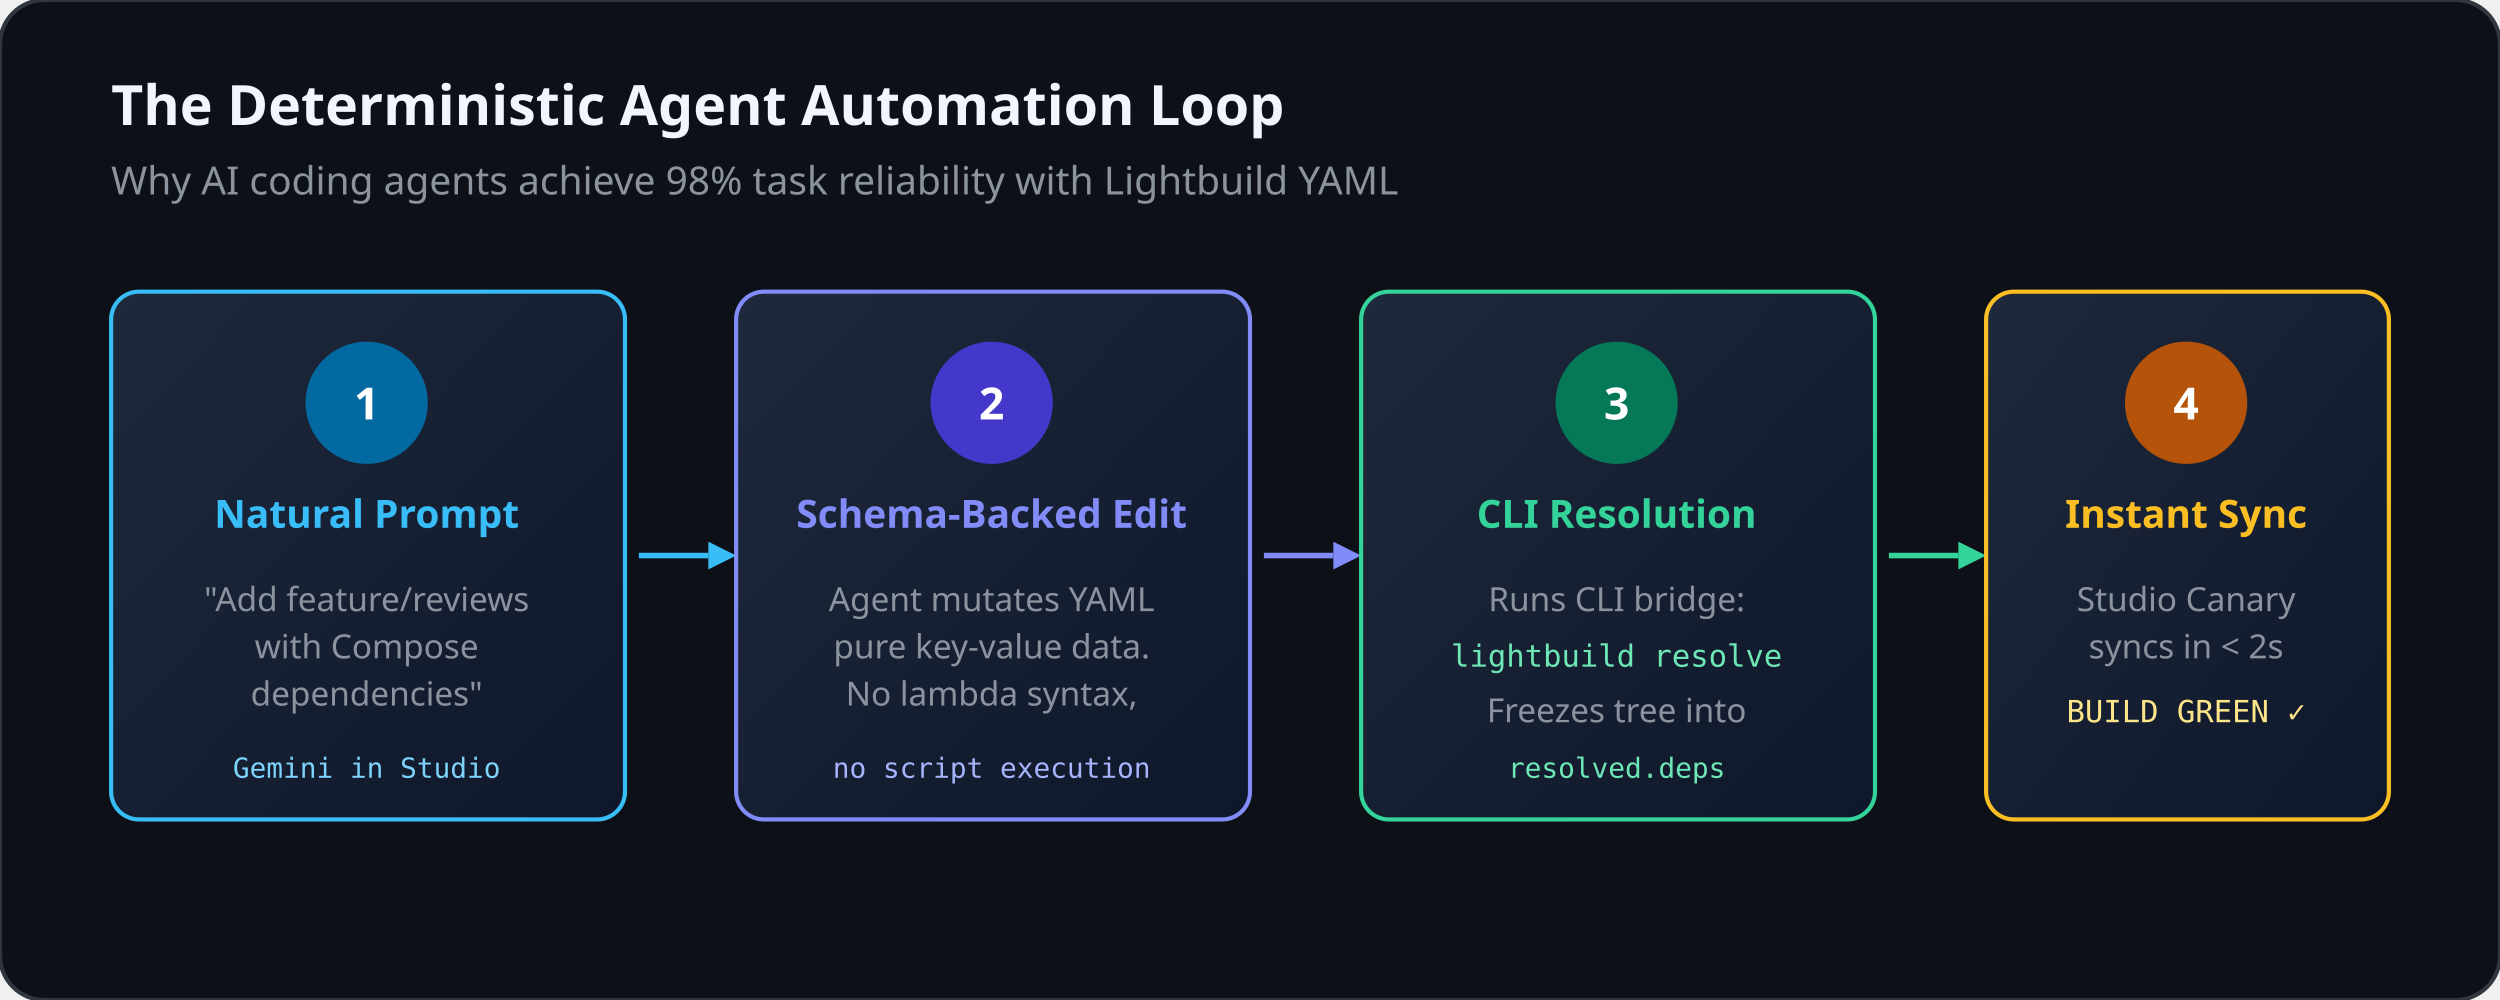
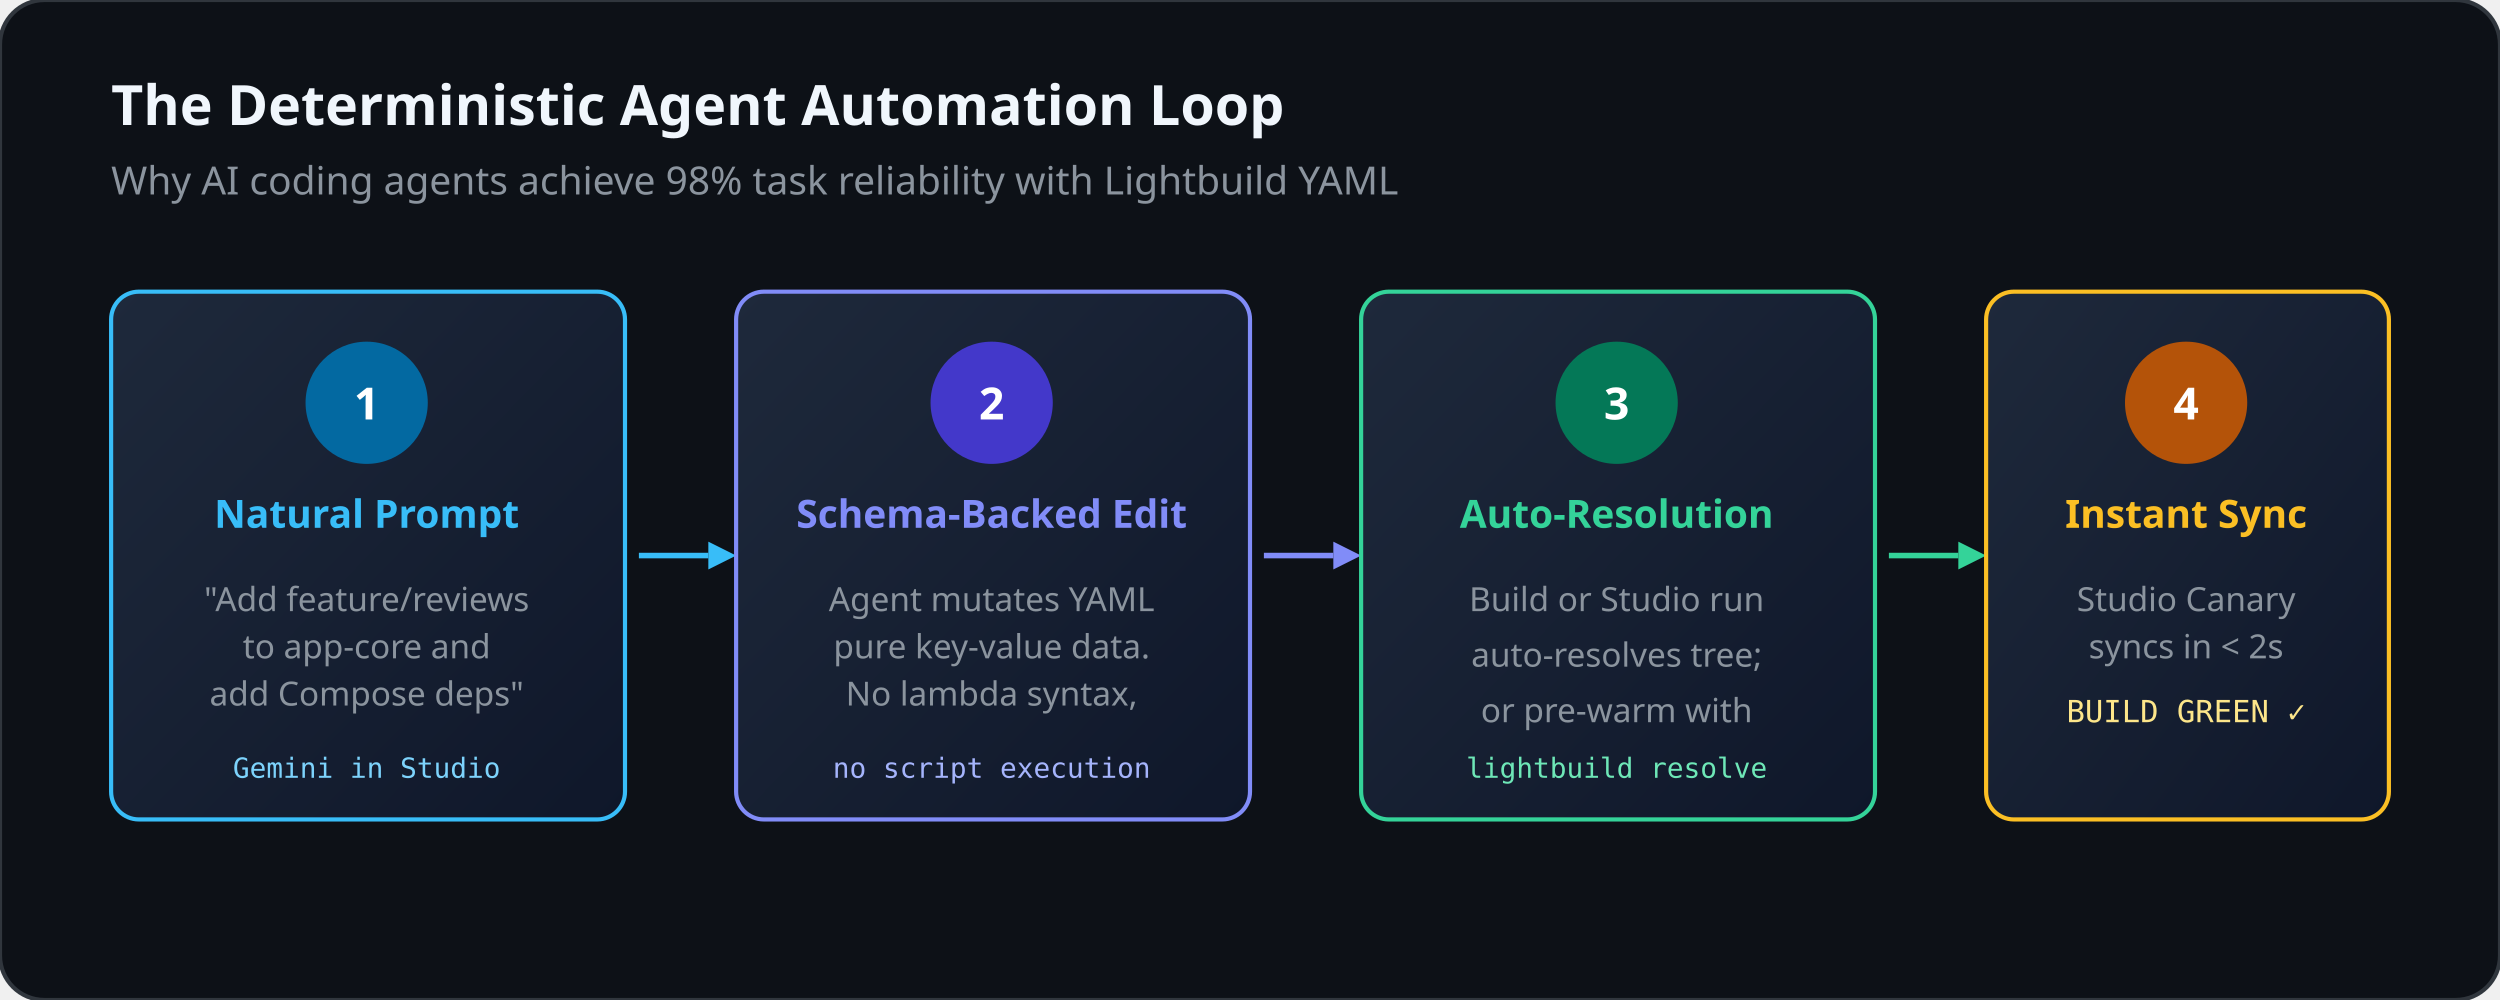
<svg xmlns="http://www.w3.org/2000/svg" viewBox="0 0 900 360" width="900" height="360">
  <defs>
    <linearGradient id="cardGrad" x1="0%" y1="0%" x2="100%" y2="100%">
      <stop offset="0%" stop-color="#1e293b" />
      <stop offset="100%" stop-color="#0f172a" />
    </linearGradient>
  </defs>
  <rect width="900" height="360" rx="16" fill="#0d1117" stroke="#30363d" stroke-width="1.5" />
  <text x="40" y="45" font-family="'Space Grotesk', sans-serif" font-size="20" font-weight="700" fill="#f0f6fc">The Deterministic Agent Automation Loop</text>
  <text x="40" y="70" font-family="'Albert Sans', sans-serif" font-size="14" fill="#8b949e">Why AI coding agents achieve 98% task reliability with Lightbuild YAML</text>
  <g transform="translate(40, 105)">
    <rect width="185" height="190" rx="10" fill="url(#cardGrad)" stroke="#38bdf8" stroke-width="1.5" />
    <circle cx="92" cy="40" r="22" fill="#0369a1" />
    <text x="92" y="46" font-family="'Space Grotesk', sans-serif" font-size="16" font-weight="700" fill="#ffffff" text-anchor="middle">1</text>
    <text x="92" y="85" font-family="'Space Grotesk', sans-serif" font-size="14" font-weight="600" fill="#38bdf8" text-anchor="middle">Natural Prompt</text>
    <text x="92" y="115" font-family="'Albert Sans', sans-serif" font-size="12" fill="#8b949e" text-anchor="middle">"Add feature/reviews</text>
-     <text x="92" y="132" font-family="'Albert Sans', sans-serif" font-size="12" fill="#8b949e" text-anchor="middle">with Compose</text>
-     <text x="92" y="149" font-family="'Albert Sans', sans-serif" font-size="12" fill="#8b949e" text-anchor="middle">dependencies"</text>
+     <text x="92" y="132" font-family="'Albert Sans', sans-serif" font-size="12" fill="#8b949e" text-anchor="middle">to app-core and</text>
+     <text x="92" y="149" font-family="'Albert Sans', sans-serif" font-size="12" fill="#8b949e" text-anchor="middle">add Compose deps"</text>
    <text x="92" y="175" font-family="'JetBrains Mono', monospace" font-size="10" fill="#7dd3fc" text-anchor="middle">Gemini in Studio</text>
  </g>
  <path d="M 230,200 L 255,200" stroke="#38bdf8" stroke-width="2" />
  <polygon points="255,195 265,200 255,205" fill="#38bdf8" />
  <g transform="translate(265, 105)">
    <rect width="185" height="190" rx="10" fill="url(#cardGrad)" stroke="#818cf8" stroke-width="1.5" />
    <circle cx="92" cy="40" r="22" fill="#4338ca" />
    <text x="92" y="46" font-family="'Space Grotesk', sans-serif" font-size="16" font-weight="700" fill="#ffffff" text-anchor="middle">2</text>
    <text x="92" y="85" font-family="'Space Grotesk', sans-serif" font-size="14" font-weight="600" fill="#818cf8" text-anchor="middle">Schema-Backed Edit</text>
    <text x="92" y="115" font-family="'Albert Sans', sans-serif" font-size="12" fill="#8b949e" text-anchor="middle">Agent mutates YAML</text>
    <text x="92" y="132" font-family="'Albert Sans', sans-serif" font-size="12" fill="#8b949e" text-anchor="middle">pure key-value data.</text>
    <text x="92" y="149" font-family="'Albert Sans', sans-serif" font-size="12" fill="#8b949e" text-anchor="middle">No lambda syntax,</text>
    <text x="92" y="175" font-family="'JetBrains Mono', monospace" font-size="10" fill="#a5b4fc" text-anchor="middle">no script execution</text>
  </g>
  <path d="M 455,200 L 480,200" stroke="#818cf8" stroke-width="2" />
  <polygon points="480,195 490,200 480,205" fill="#818cf8" />
  <g transform="translate(490, 105)">
    <rect width="185" height="190" rx="10" fill="url(#cardGrad)" stroke="#34d399" stroke-width="1.5" />
    <circle cx="92" cy="40" r="22" fill="#047857" />
    <text x="92" y="46" font-family="'Space Grotesk', sans-serif" font-size="16" font-weight="700" fill="#ffffff" text-anchor="middle">3</text>
-     <text x="92" y="85" font-family="'Space Grotesk', sans-serif" font-size="14" font-weight="600" fill="#34d399" text-anchor="middle">CLI Resolution</text>
-     <text x="92" y="115" font-family="'Albert Sans', sans-serif" font-size="12" fill="#8b949e" text-anchor="middle">Runs CLI bridge:</text>
-     <text x="92" y="135" font-family="'JetBrains Mono', monospace" font-size="11" fill="#6ee7b7" text-anchor="middle">lightbuild resolve</text>
-     <text x="92" y="155" font-family="'Albert Sans', sans-serif" font-size="12" fill="#8b949e" text-anchor="middle">Freezes tree into</text>
-     <text x="92" y="175" font-family="'JetBrains Mono', monospace" font-size="10" fill="#6ee7b7" text-anchor="middle">resolved.deps</text>
+     <text x="92" y="85" font-family="'Space Grotesk', sans-serif" font-size="14" font-weight="600" fill="#34d399" text-anchor="middle">Auto-Resolution</text>
+     <text x="92" y="115" font-family="'Albert Sans', sans-serif" font-size="12" fill="#8b949e" text-anchor="middle">Build or Studio run</text>
+     <text x="92" y="135" font-family="'Albert Sans', sans-serif" font-size="12" fill="#8b949e" text-anchor="middle">auto-resolves tree;</text>
+     <text x="92" y="155" font-family="'Albert Sans', sans-serif" font-size="12" fill="#8b949e" text-anchor="middle">or pre-warm with</text>
+     <text x="92" y="175" font-family="'JetBrains Mono', monospace" font-size="10" fill="#6ee7b7" text-anchor="middle">lightbuild resolve</text>
  </g>
  <path d="M 680,200 L 705,200" stroke="#34d399" stroke-width="2" />
  <polygon points="705,195 715,200 705,205" fill="#34d399" />
  <g transform="translate(715, 105)">
    <rect width="145" height="190" rx="10" fill="url(#cardGrad)" stroke="#fbbf24" stroke-width="1.5" />
    <circle cx="72" cy="40" r="22" fill="#b45309" />
    <text x="72" y="46" font-family="'Space Grotesk', sans-serif" font-size="16" font-weight="700" fill="#ffffff" text-anchor="middle">4</text>
    <text x="72" y="85" font-family="'Space Grotesk', sans-serif" font-size="14" font-weight="600" fill="#fbbf24" text-anchor="middle">Instant Sync</text>
    <text x="72" y="115" font-family="'Albert Sans', sans-serif" font-size="12" fill="#8b949e" text-anchor="middle">Studio Canary</text>
    <text x="72" y="132" font-family="'Albert Sans', sans-serif" font-size="12" fill="#8b949e" text-anchor="middle">syncs in &lt; 2s</text>
    <text x="72" y="155" font-family="'JetBrains Mono', monospace" font-size="11" fill="#fde68a" text-anchor="middle">BUILD GREEN ✓</text>
  </g>
</svg>
